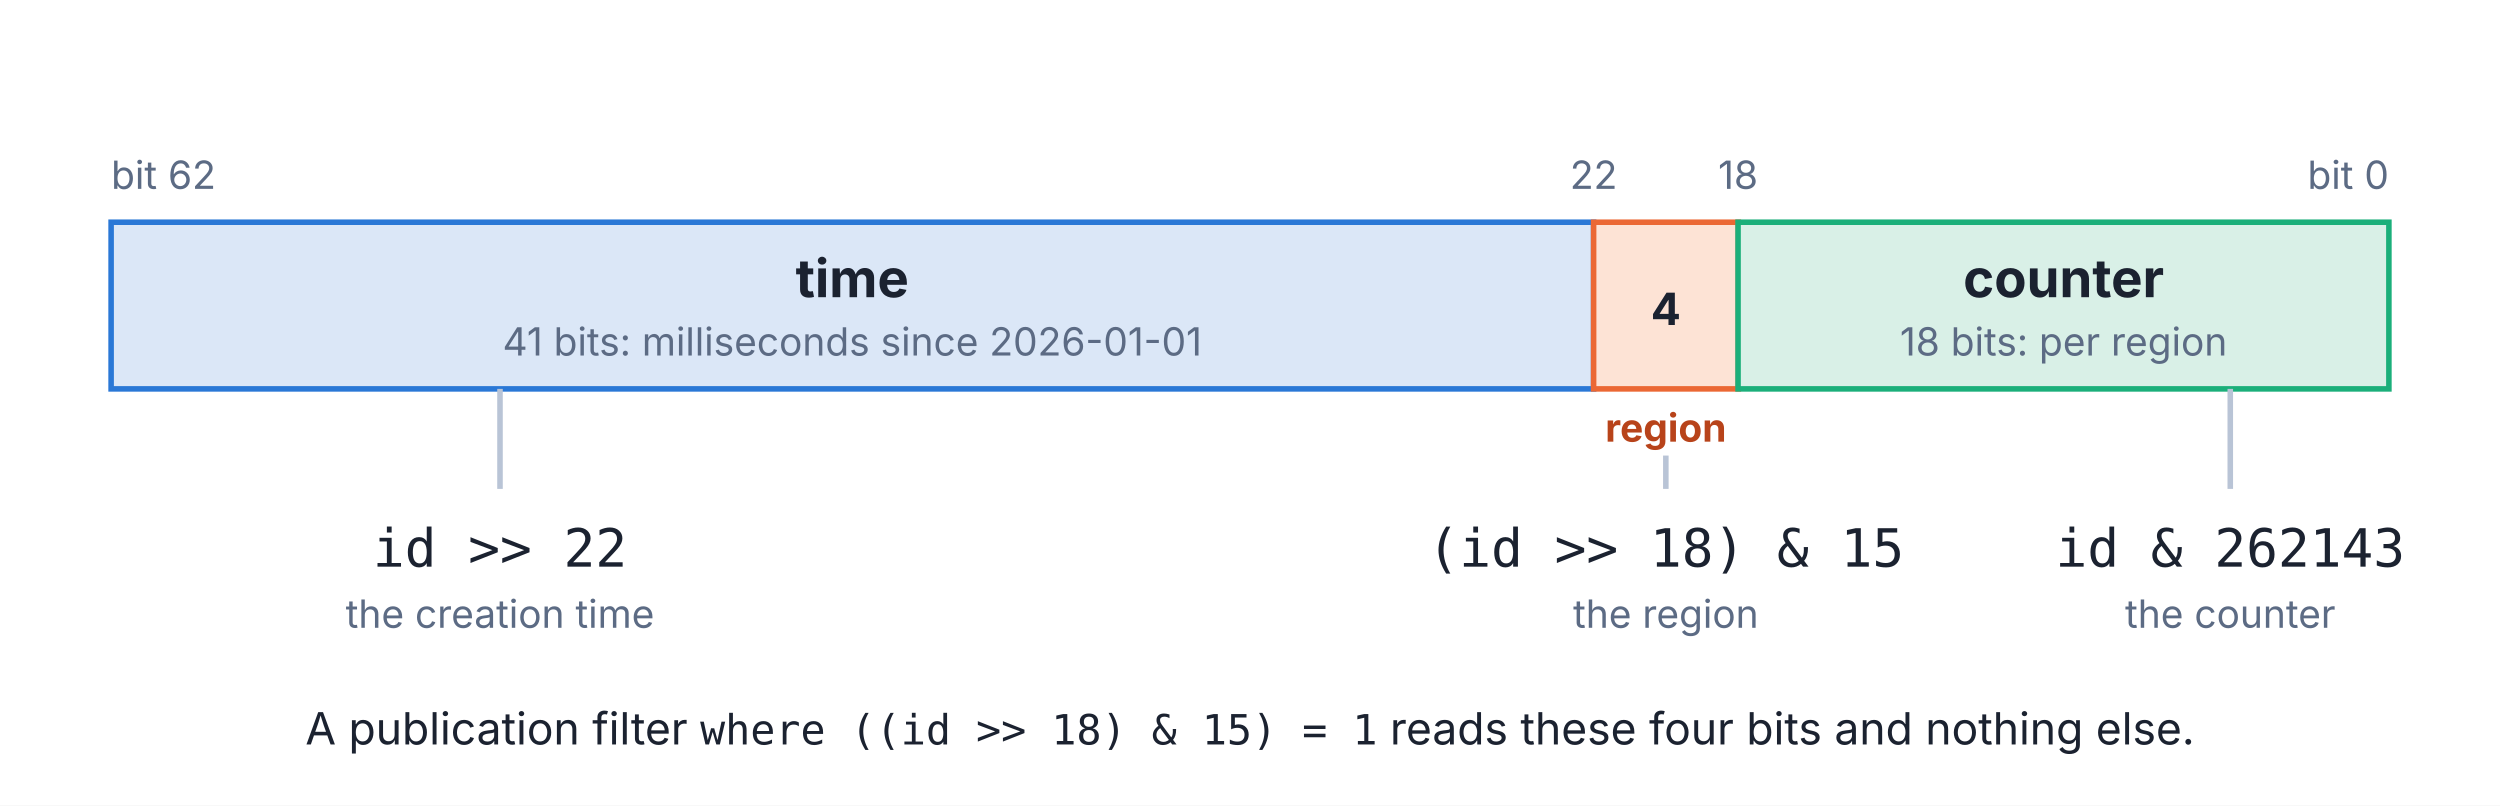
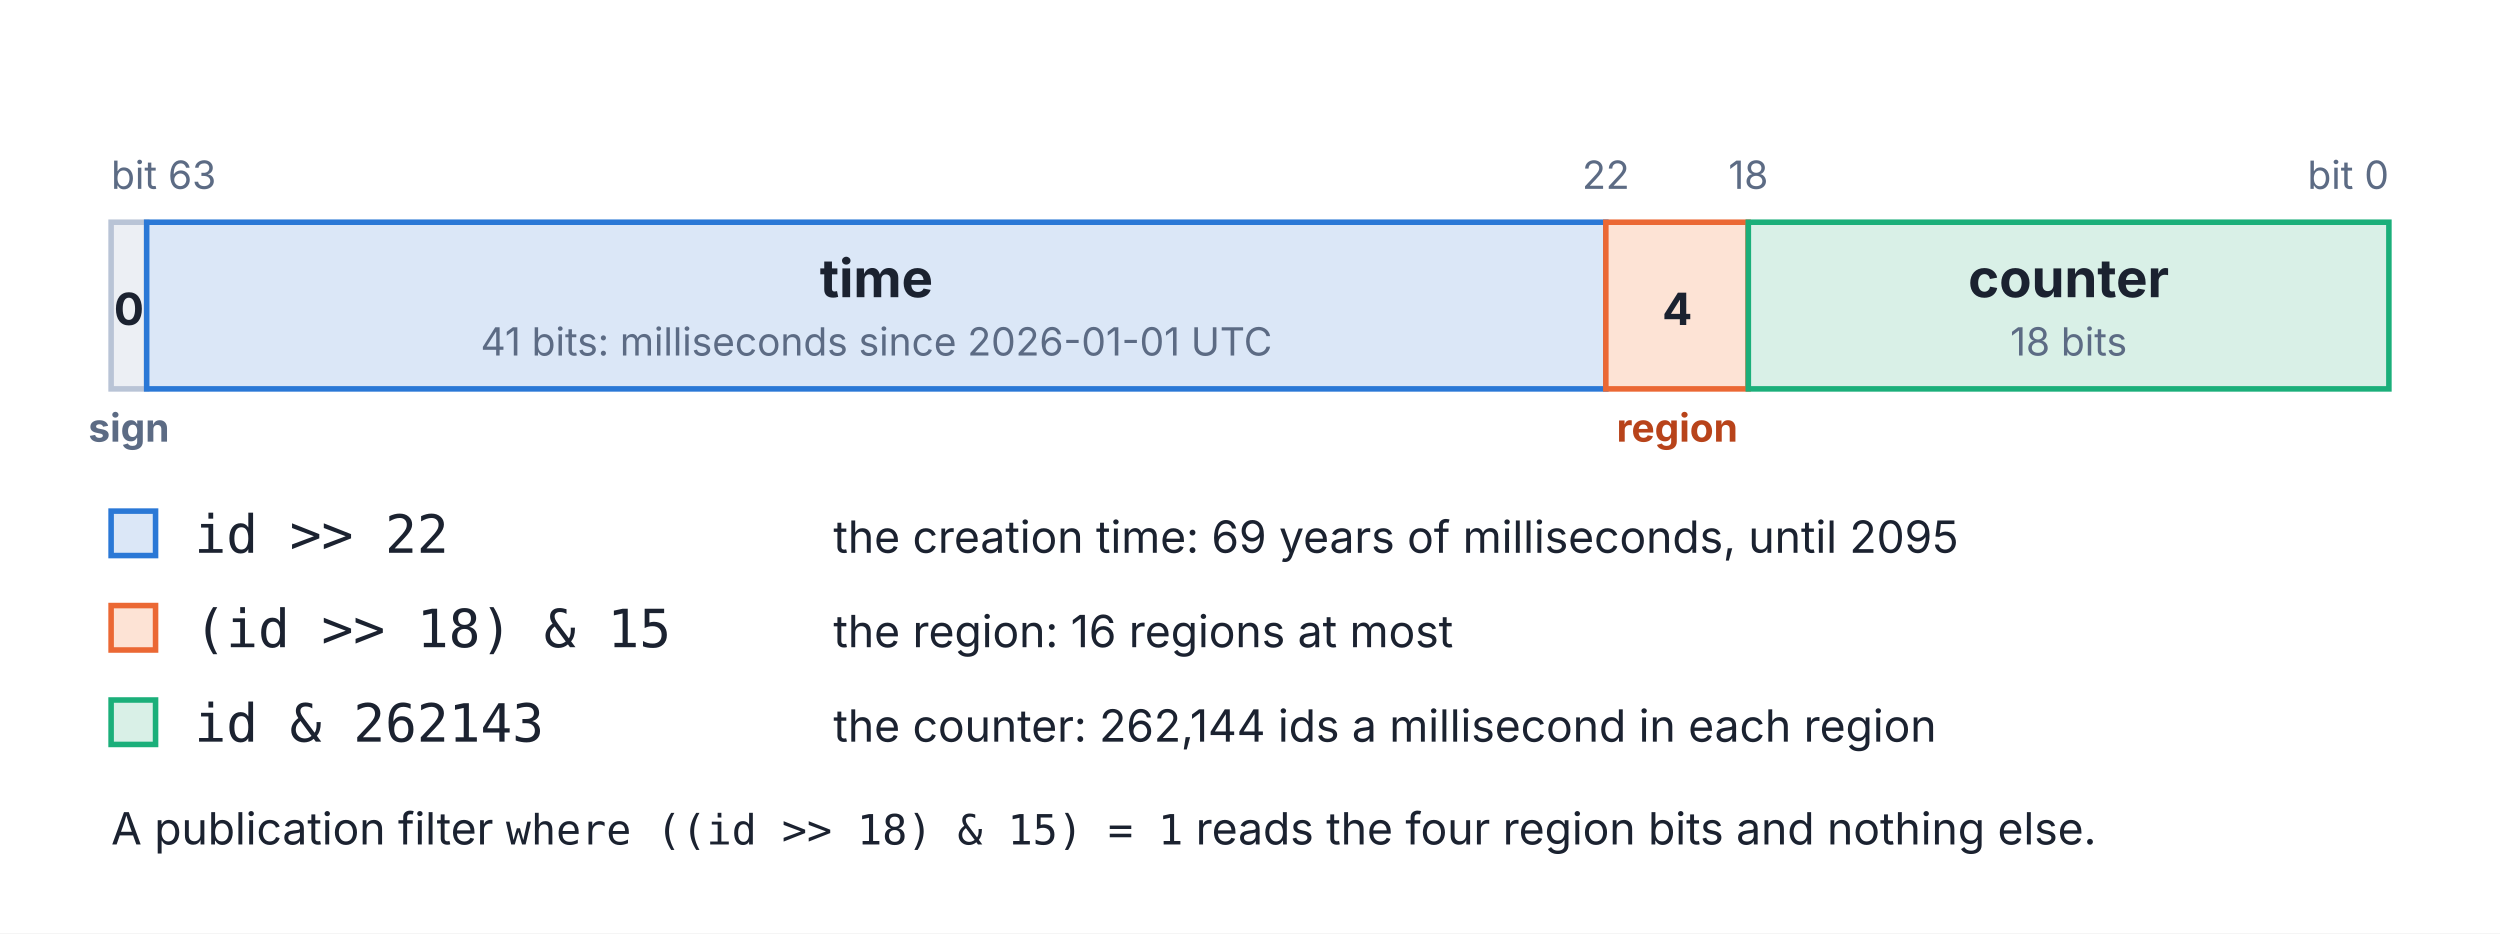
- <svg xmlns="http://www.w3.org/2000/svg" viewBox="0 0 900 290" role="img" aria-label="The 63 bits of the time, region and counter key: 41 bits of milliseconds since 2026-01-01, then 4 bits of region, then an 18-bit counter. The time is id shifted right by 22, the region is id shifted right by 18 and masked with 15, the counter is id masked with 262143, and a publication filter reads the region bits only.">
+ <svg xmlns="http://www.w3.org/2000/svg" viewBox="0 0 900 336" role="img" aria-label="The 64 bits of the time-based bigint: the sign bit stays 0, then 41 bits of milliseconds since 2026-01-01 UTC, 4 bits of region and an 18-bit counter. The time is id shifted right by 22, the region is id shifted right by 18 and masked with 15, the counter is id masked with 262143, and a publication filter reads the region bits only.">
  <style>
    text { font-family: system-ui, -apple-system, 'Segoe UI', sans-serif; fill: #1b2230; }
    .mono { font-family: ui-monospace, 'SF Mono', Menlo, Consolas, monospace; }
    .muted { fill: #5c6b84; } .b { font-weight: 700; }
    
  </style>
-   <rect width="900" height="290" fill="#fff" />
-   <rect x="40.0" y="80" width="533.7" height="60" fill="#dbe7f7" stroke="#2a78d6" stroke-width="2" />
-   <text x="306.8" y="107" text-anchor="middle" font-size="19" class="b">time</text>
-   <text x="306.8" y="128" text-anchor="middle" font-size="14" class="muted">41 bits: milliseconds since 2026-01-01</text>
-   <rect x="573.7" y="80" width="52.1" height="60" fill="#fde3d5" stroke="#eb6834" stroke-width="2" />
-   <text x="599.7" y="117" text-anchor="middle" font-size="16" class="b">4</text>
-   <rect x="625.7" y="80" width="234.3" height="60" fill="#d9f0e7" stroke="#1baf7a" stroke-width="2" />
-   <text x="742.9" y="107" text-anchor="middle" font-size="19" class="b">counter</text>
-   <text x="742.9" y="128" text-anchor="middle" font-size="14" class="muted">18 bits: per region</text>
-   <text x="40" y="68" font-size="14" class="muted">bit 62</text>
+   <rect width="900" height="336" fill="#fff" />
+   <rect x="40.0" y="80" width="12.8" height="60" fill="#eceff4" stroke="#b9c4d6" stroke-width="2" />
+   <text x="46.4" y="117" text-anchor="middle" font-size="16" class="b">0</text>
+   <rect x="52.8" y="80" width="525.3" height="60" fill="#dbe7f7" stroke="#2a78d6" stroke-width="2" />
+   <text x="315.5" y="107" text-anchor="middle" font-size="19" class="b">time</text>
+   <text x="315.5" y="128" text-anchor="middle" font-size="14" class="muted">41 bits: milliseconds since 2026-01-01 UTC</text>
+   <rect x="578.1" y="80" width="51.2" height="60" fill="#fde3d5" stroke="#eb6834" stroke-width="2" />
+   <text x="603.8" y="117" text-anchor="middle" font-size="16" class="b">4</text>
+   <rect x="629.4" y="80" width="230.6" height="60" fill="#d9f0e7" stroke="#1baf7a" stroke-width="2" />
+   <text x="744.7" y="107" text-anchor="middle" font-size="19" class="b">counter</text>
+   <text x="744.7" y="128" text-anchor="middle" font-size="14" class="muted">18 bits</text>
+   <text x="40" y="68" font-size="14" class="muted">bit 63</text>
  <text x="860" y="68" font-size="14" class="muted" text-anchor="end">bit 0</text>
-   <text x="573.7" y="68" font-size="14" class="muted" text-anchor="middle">22</text>
-   <text x="625.7" y="68" font-size="14" class="muted" text-anchor="middle">18</text>
-   <text x="599.7" y="159" font-size="14" text-anchor="middle" class="b" fill="#b8431a" style="fill:#b8431a">region</text>
-   <path d="M180 140 V176 M599.7 164 V176 M802.9 140 V176" stroke="#b9c4d6" stroke-width="2" fill="none" />
-   <text x="180" y="204" font-size="19" class="mono" text-anchor="middle">id &gt;&gt; 22</text>
-   <text x="180" y="226" font-size="14" class="muted" text-anchor="middle">the creation time</text>
-   <text x="599.7" y="204" font-size="19" class="mono" text-anchor="middle">(id &gt;&gt; 18) &amp; 15</text>
-   <text x="599.7" y="226" font-size="14" class="muted" text-anchor="middle">the region</text>
-   <text x="802.9" y="204" font-size="19" class="mono" text-anchor="middle">id &amp; 262143</text>
-   <text x="802.9" y="226" font-size="14" class="muted" text-anchor="middle">the counter</text>
-   <text x="450" y="268" font-size="16" text-anchor="middle">A publication filter <tspan class="mono" font-size="15">where ((id &gt;&gt; 18) &amp; 15) = 1</tspan> reads these four bits and nothing else.</text>
+   <text x="578.1" y="68" font-size="14" class="muted" text-anchor="middle">22</text>
+   <text x="629.4" y="68" font-size="14" class="muted" text-anchor="middle">18</text>
+   <text x="46.4" y="159" font-size="14" text-anchor="middle" class="b" style="fill:#5c6b84">sign</text>
+   <text x="603.8" y="159" font-size="14" text-anchor="middle" class="b" style="fill:#b8431a">region</text>
+   <rect x="40" y="184" width="16" height="16" fill="#dbe7f7" stroke="#2a78d6" stroke-width="2" />
+   <text x="70" y="199" font-size="19" class="mono">id &gt;&gt; 22</text>
+   <text x="300" y="199" font-size="16">the creation time: 69 years of milliseconds, until 2095</text>
+   <rect x="40" y="218" width="16" height="16" fill="#fde3d5" stroke="#eb6834" stroke-width="2" />
+   <text x="70" y="233" font-size="19" class="mono">(id &gt;&gt; 18) &amp; 15</text>
+   <text x="300" y="233" font-size="16">the region: 16 regions at most</text>
+   <rect x="40" y="252" width="16" height="16" fill="#d9f0e7" stroke="#1baf7a" stroke-width="2" />
+   <text x="70" y="267" font-size="19" class="mono">id &amp; 262143</text>
+   <text x="300" y="267" font-size="16">the counter: 262,144 ids a millisecond in each region</text>
+   <text x="40" y="304" font-size="16">A publication filter <tspan class="mono" font-size="15">where ((id &gt;&gt; 18) &amp; 15) = 1</tspan> reads the four region bits and nothing else.</text>
</svg>
